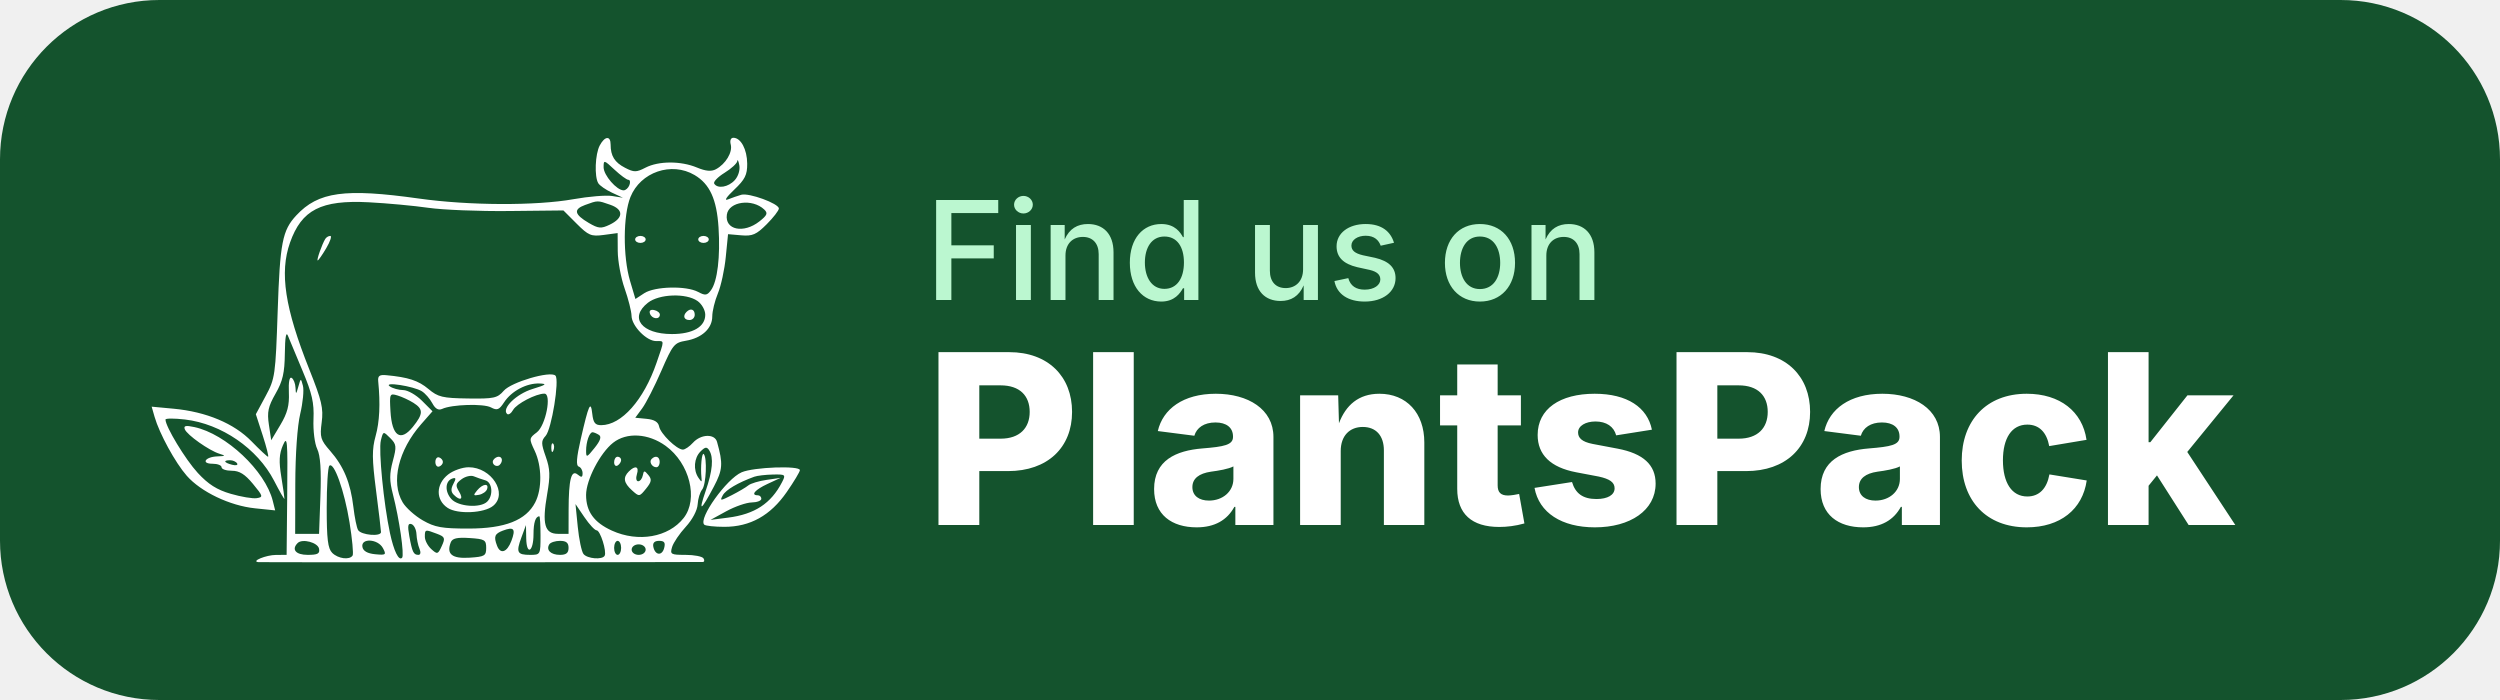
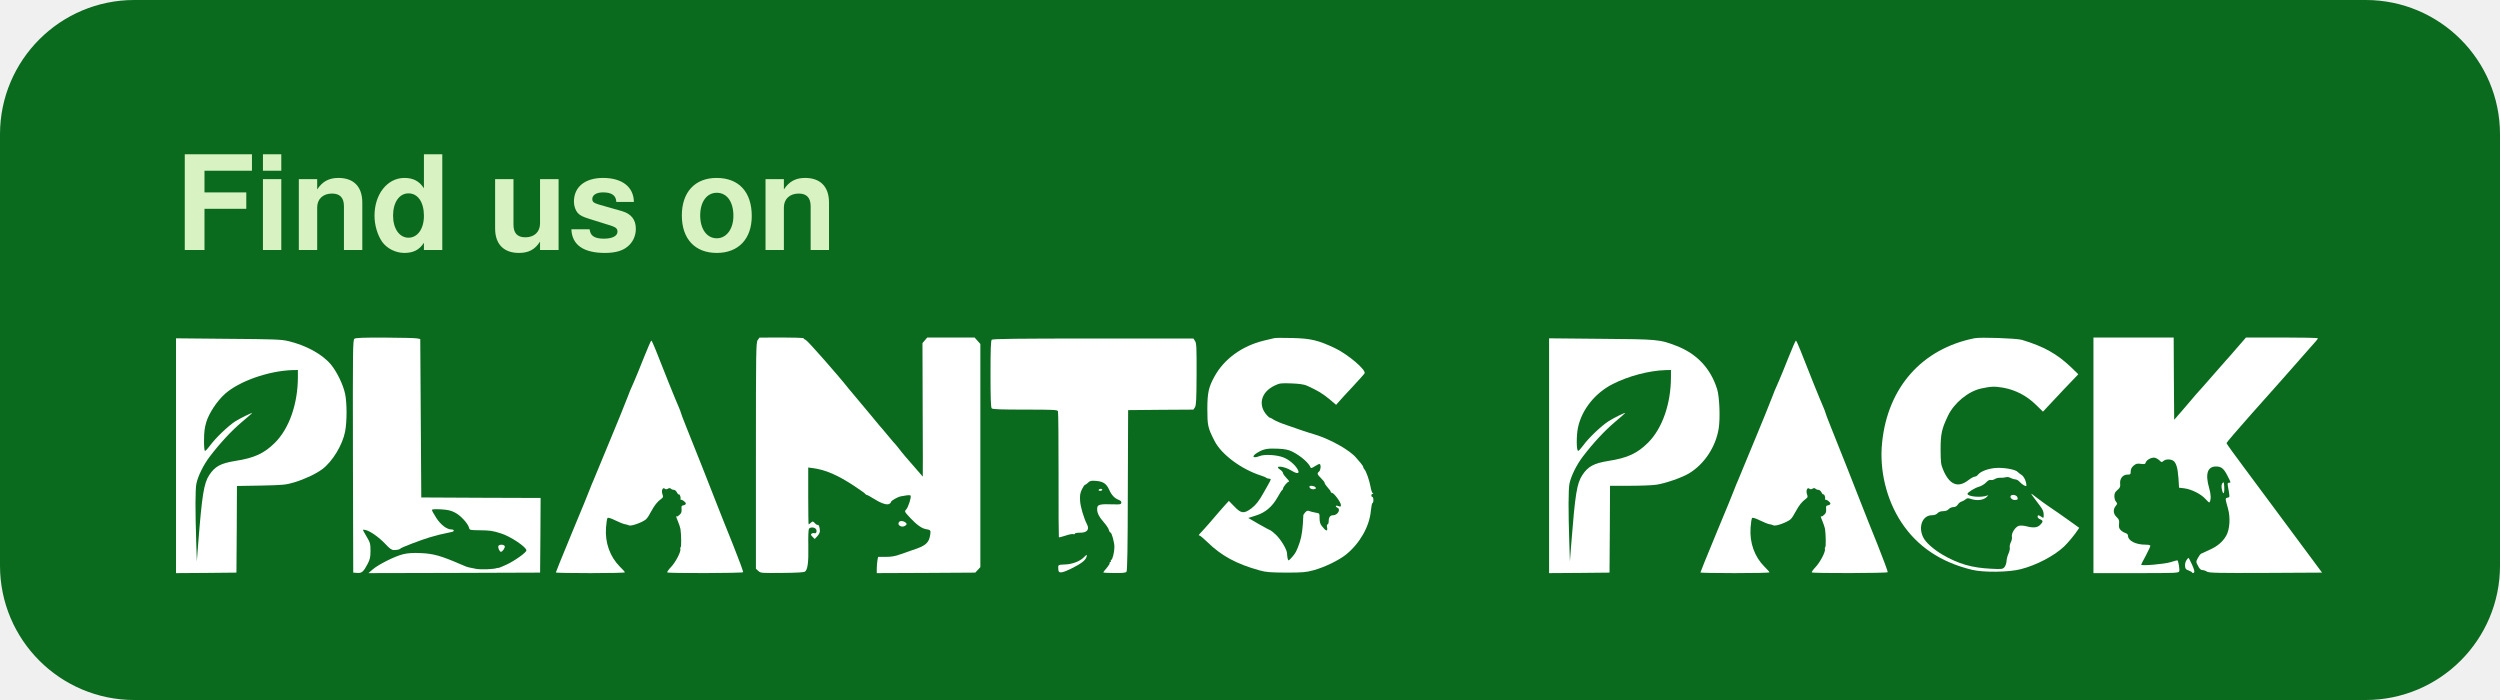
<svg xmlns="http://www.w3.org/2000/svg" width="200" height="56" viewBox="0 0 200 56" role="img" aria-label="Find us on PlantsPack">
-   <rect x="0.75" y="0.75" width="198.5" height="54.5" rx="12" fill="#14532d" stroke="#14532d" stroke-width="1.5" />
-   <svg x="12" y="11" width="52" height="34" viewBox="50.12 37.397 185.161 121.254" preserveAspectRatio="xMidYMid meet">
-     <path fill="#ffffff" fill-rule="evenodd" clip-rule="evenodd" d="M 178.292 39.664 C 176.974 42.126 176.725 48.586 177.877 50.449 C 178.293 51.122 180.042 52.327 181.763 53.127 L 184.893 54.581 L 181.799 54.084 C 180.098 53.811 175.148 54.221 170.799 54.996 C 160.084 56.906 140.995 56.827 126.694 54.814 C 105.533 51.836 97.993 52.873 91.71 59.628 C 87.74 63.895 87.062 67.389 86.403 86.975 C 85.787 105.28 85.661 106.165 82.969 111.161 L 80.175 116.348 L 82.139 122.411 C 83.219 125.746 83.903 128.475 83.659 128.475 C 83.414 128.475 81.306 126.511 78.972 124.11 C 73.984 118.977 66.052 115.648 56.738 114.778 L 50.451 114.191 L 51.283 117.092 C 52.653 121.869 57.185 130.168 60.46 133.898 C 64.506 138.506 72.771 142.452 79.924 143.19 L 85.688 143.785 L 85 141.047 C 82.852 132.487 71.659 121.958 62.644 120.016 C 60.153 119.48 59.515 119.626 59.91 120.646 C 60.531 122.251 66.857 126.721 69.786 127.625 C 71.639 128.197 71.569 128.288 69.202 128.375 C 65.718 128.504 64.434 130.475 67.834 130.475 C 69.241 130.475 70.393 130.925 70.393 131.475 C 70.393 132.025 71.71 132.475 73.32 132.475 C 75.484 132.475 77.056 133.452 79.35 136.225 C 82.253 139.734 82.322 139.996 80.42 140.295 C 79.301 140.471 75.975 139.914 73.028 139.057 C 69.059 137.903 66.614 136.354 63.594 133.078 C 60.067 129.251 54.393 119.874 54.393 117.871 C 54.393 117.502 56.901 117.494 59.967 117.855 C 70.356 119.076 80.638 126.142 85.375 135.317 C 86.982 138.429 88.316 140.75 88.339 140.475 C 88.362 140.2 87.957 137.384 87.438 134.218 C 86.716 129.807 86.823 127.703 87.896 125.218 C 89.159 122.29 89.279 123.651 89.125 139.225 L 88.954 156.475 L 85.924 156.49 C 83.102 156.505 78.678 158.316 80.893 158.55 C 81.705 158.636 204.948 158.588 207.702 158.501 C 208.147 158.487 208.233 158.025 207.893 157.475 C 207.553 156.925 205.246 156.475 202.767 156.475 C 198.558 156.475 198.303 156.326 198.934 154.225 C 199.306 152.987 201.059 150.4 202.83 148.475 C 204.715 146.426 206.121 143.774 206.223 142.076 C 206.318 140.482 206.898 138.572 207.512 137.832 C 208.645 136.466 208.983 128.732 207.954 127.703 C 207.406 127.155 206.997 131.49 207.316 134.475 C 207.459 135.808 207.362 135.808 206.45 134.475 C 204.916 132.233 205.183 128.828 207.038 126.973 C 208.367 125.644 208.845 125.582 209.523 126.651 C 210.829 128.711 210.493 132.495 208.49 138.295 C 206.361 144.459 207.14 144.036 210.843 137.014 C 213.387 132.189 213.509 130.47 211.751 124.225 C 211.082 121.85 207.139 121.994 204.893 124.475 C 203.898 125.575 202.59 126.461 201.988 126.443 C 200.223 126.392 195.622 121.907 195.234 119.858 C 194.988 118.564 193.868 117.877 191.651 117.663 L 188.425 117.351 L 190.408 114.663 C 191.498 113.185 193.953 108.375 195.862 103.975 C 199.111 96.487 199.558 95.937 202.859 95.383 C 207.414 94.618 210.393 91.874 210.393 88.442 C 210.393 86.945 211.115 83.992 211.996 81.882 C 212.878 79.771 213.891 75.104 214.246 71.512 L 214.893 64.979 L 218.665 65.306 C 221.858 65.582 222.969 65.099 225.915 62.153 C 227.828 60.24 229.393 58.217 229.393 57.658 C 229.393 56.241 220.843 53.114 218.673 53.737 C 217.694 54.018 215.993 54.61 214.893 55.052 C 213.69 55.535 214.388 54.437 216.643 52.297 C 219.742 49.357 220.387 48.064 220.361 44.857 C 220.328 40.794 218.554 37.475 216.416 37.475 C 215.666 37.475 215.364 38.255 215.666 39.41 C 216.237 41.596 214.212 44.967 211.432 46.454 C 210.116 47.158 208.536 47.015 206.016 45.962 C 201.433 44.047 195.089 44.064 191.343 46.001 C 188.723 47.356 188.071 47.36 185.514 46.038 C 182.525 44.492 181.393 42.667 181.393 39.393 C 181.393 36.818 179.737 36.963 178.292 39.664 Z M 186.467 49.475 C 186.942 49.475 187.071 50.15 186.755 50.975 C 186.438 51.8 185.694 52.475 185.1 52.475 C 183.136 52.475 179.393 48.163 179.393 45.899 C 179.393 43.742 179.489 43.763 182.499 46.574 C 184.207 48.169 185.993 49.475 186.467 49.475 Z M 216.818 49.557 C 214.99 51.577 211.9 52.105 210.946 50.56 C 210.635 50.057 211.958 48.671 213.887 47.479 C 215.815 46.287 217.454 44.786 217.529 44.143 C 217.604 43.501 217.865 44.025 218.11 45.307 C 218.367 46.659 217.824 48.447 216.818 49.557 Z M 205.353 48.111 C 209.684 50.669 211.663 55.006 212.181 63.069 C 212.717 71.424 211.871 78.439 210.023 80.967 C 208.919 82.477 208.396 82.547 206.363 81.459 C 202.958 79.637 193.991 79.853 190.974 81.83 L 188.469 83.471 L 186.931 78.292 C 184.885 71.402 184.941 59.645 187.044 54.389 C 189.898 47.257 198.763 44.218 205.353 48.111 Z M 129.393 57.455 C 133.518 58.051 143.875 58.464 152.409 58.373 L 167.925 58.207 L 171.687 61.969 C 175.08 65.362 175.838 65.679 179.421 65.198 L 183.393 64.665 L 183.426 69.82 C 183.444 72.655 184.329 77.45 185.393 80.475 C 186.457 83.5 187.342 87.008 187.36 88.27 C 187.401 91.131 191.614 95.475 194.348 95.475 C 196.817 95.475 196.805 94.965 194.496 101.675 C 190.838 112.308 184.491 119.461 178.706 119.471 C 176.979 119.474 176.444 118.792 176.158 116.225 C 175.717 112.271 175.152 113.51 172.872 123.436 C 171.66 128.712 171.485 131.006 172.276 131.269 C 172.89 131.474 173.393 132.334 173.393 133.181 C 173.393 134.375 173.084 134.464 172.015 133.576 C 170.164 132.04 169.424 134.919 169.407 143.725 L 169.393 150.475 L 166.412 150.475 C 162.553 150.475 161.796 147.723 163.293 139.128 C 164.205 133.891 164.133 131.988 162.886 128.456 C 161.544 124.651 161.541 123.969 162.857 122.515 C 164.55 120.644 166.845 106.527 165.65 105.332 C 164.223 103.905 153.046 107.178 150.907 109.649 C 149.086 111.753 148.109 111.964 140.696 111.858 C 133.424 111.755 132.15 111.449 129.416 109.148 C 126.555 106.741 123.677 105.798 117.393 105.209 C 115.429 105.025 114.935 105.404 115.089 106.975 C 115.721 113.401 115.476 118.515 114.343 122.572 C 113.285 126.361 113.307 129.086 114.466 138.072 C 115.24 144.069 115.877 149.425 115.883 149.975 C 115.897 151.333 110.237 150.841 109.351 149.407 C 108.962 148.777 108.354 145.802 108.001 142.795 C 107.193 135.918 105.237 131.201 101.37 126.796 C 98.635 123.681 98.401 122.891 98.961 118.661 C 99.49 114.662 98.975 112.455 95.447 103.606 C 88.448 86.046 86.905 75.943 89.919 67.4 C 93.23 58.017 98.777 55.173 112.393 55.879 C 117.618 56.15 125.268 56.859 129.393 57.455 Z M 181.295 56.591 C 185.172 57.942 185.087 60.376 181.096 62.289 C 178.68 63.447 177.918 63.382 175.188 61.787 C 171.018 59.352 170.706 57.889 174.093 56.654 C 177.788 55.306 177.615 55.308 181.295 56.591 Z M 225.222 57.947 C 226.317 58.984 226.074 59.581 223.837 61.34 C 219.33 64.886 213.929 63.758 214.556 59.403 C 215.097 55.642 221.816 54.725 225.222 57.947 Z M 99.982 66.331 C 99.067 67.812 97.425 72.475 97.819 72.475 C 98.026 72.475 99.125 70.9 100.26 68.975 C 101.396 67.05 101.917 65.475 101.418 65.475 C 100.919 65.475 100.273 65.86 99.982 66.331 Z M 188.393 66.475 C 188.393 67.025 189.068 67.475 189.893 67.475 C 190.718 67.475 191.393 67.025 191.393 66.475 C 191.393 65.925 190.718 65.475 189.893 65.475 C 189.068 65.475 188.393 65.925 188.393 66.475 Z M 206.393 66.475 C 206.393 67.025 207.068 67.475 207.893 67.475 C 208.718 67.475 209.393 67.025 209.393 66.475 C 209.393 65.925 208.718 65.475 207.893 65.475 C 207.068 65.475 206.393 65.925 206.393 66.475 Z M 206.17 84.032 C 207.411 84.901 208.393 86.642 208.393 87.975 C 208.393 91.406 204.819 93.475 198.893 93.475 C 190.206 93.475 186.615 88.805 192.028 84.548 C 195.247 82.016 202.894 81.737 206.17 84.032 Z M 192.611 87.629 C 193.13 89.187 195.367 89.459 195.446 87.975 C 195.475 87.425 194.748 86.82 193.831 86.629 C 192.788 86.414 192.331 86.788 192.611 87.629 Z M 203.06 87.142 C 201.909 88.292 202.331 89.475 203.893 89.475 C 204.718 89.475 205.393 88.8 205.393 87.975 C 205.393 86.413 204.21 85.991 203.06 87.142 Z M 93.506 103.975 C 96.221 110.434 96.821 113.089 96.622 117.757 C 96.484 120.984 96.952 124.74 97.681 126.257 C 98.592 128.154 98.869 132.224 98.599 139.725 L 98.211 150.475 L 94.802 150.475 L 91.393 150.475 L 91.429 136.225 C 91.45 127.73 92.019 119.656 92.837 116.232 C 93.592 113.073 93.939 109.473 93.608 108.232 C 93.006 105.976 93.006 105.976 92.299 108.475 C 91.649 110.774 91.584 110.799 91.493 108.784 C 91.438 107.579 90.942 106.314 90.39 105.973 C 89.763 105.586 89.466 107.156 89.597 110.164 C 89.756 113.825 89.179 116.026 87.183 119.373 L 84.56 123.77 L 83.899 119.361 C 83.351 115.707 83.676 114.185 85.803 110.464 C 87.851 106.882 88.385 104.561 88.449 98.975 C 88.501 94.37 88.805 92.659 89.336 93.975 C 89.78 95.075 91.656 99.575 93.506 103.975 Z M 127.544 109.801 C 128.495 110.395 129.834 111.93 130.52 113.213 C 131.374 114.808 132.262 115.318 133.331 114.826 C 136.117 113.544 145.144 113.271 147.262 114.405 C 149.011 115.341 149.581 115.118 151.007 112.941 C 153.106 109.737 157.423 107.443 161.093 107.579 C 163.387 107.664 163.032 107.947 159.125 109.142 C 154.51 110.555 150.27 114.686 151.833 116.248 C 152.223 116.639 153.005 116.132 153.57 115.123 C 154.559 113.356 160.089 110.475 162.491 110.475 C 164.664 110.475 162.877 119.602 160.327 121.525 C 158.11 123.197 158.095 123.327 159.723 126.758 C 161.805 131.145 161.87 137.651 159.872 141.515 C 157.234 146.616 151.267 148.96 140.893 148.968 C 133.274 148.974 131.265 148.615 127.803 146.631 C 125.553 145.341 122.966 143.022 122.053 141.476 C 118.653 135.721 120.816 126.618 127.353 119.174 L 130.575 115.503 L 127.561 112.489 C 125.903 110.831 123.5 109.468 122.22 109.46 C 120.94 109.451 119.218 108.975 118.393 108.401 C 116.345 106.975 125.186 108.329 127.544 109.801 Z M 125.143 113.102 C 128.006 114.908 127.97 116.25 124.955 119.975 C 121.448 124.309 119 122.602 118.588 115.537 C 118.293 110.487 118.363 110.329 120.588 110.994 C 121.856 111.373 123.905 112.322 125.143 113.102 Z M 119.25 129.718 C 118.273 133.373 118.277 135.31 119.27 139.147 C 121.099 146.207 122.601 156.601 121.895 157.306 C 120.94 158.261 119.553 155.418 118.433 150.213 C 116.652 141.932 115.146 126.594 115.843 123.82 C 116.511 121.157 116.518 121.155 118.497 123.134 C 120.303 124.941 120.371 125.53 119.25 129.718 Z M 178.048 122.241 C 178.855 122.754 178.479 123.88 176.803 125.975 C 174.595 128.735 174.403 128.801 174.398 126.807 C 174.392 124.224 175.352 121.469 176.25 121.49 C 176.604 121.499 177.413 121.836 178.048 122.241 Z M 197.094 125.373 C 203.947 130.338 206.49 140.54 202.225 145.961 C 197.898 151.462 189.296 152.976 181.776 149.561 C 176.661 147.239 174.393 144.11 174.393 139.378 C 174.393 135.128 178.392 127.407 182.108 124.485 C 185.987 121.433 192.161 121.8 197.094 125.373 Z M 164.472 126.058 C 164.52 127.223 164.757 127.46 165.076 126.663 C 165.365 125.941 165.329 125.078 164.997 124.746 C 164.665 124.414 164.429 125.004 164.472 126.058 Z M 131.393 129.975 C 131.393 130.892 131.877 131.48 132.468 131.283 C 133.059 131.086 133.543 130.497 133.543 129.975 C 133.543 129.453 133.059 128.864 132.468 128.667 C 131.877 128.47 131.393 129.058 131.393 129.975 Z M 147.936 129.406 C 147.253 130.511 148.83 131.705 149.754 130.781 C 150.704 129.83 150.527 128.475 149.452 128.475 C 148.934 128.475 148.252 128.894 147.936 129.406 Z M 182.393 130.034 C 182.393 130.891 182.843 131.315 183.393 130.975 C 183.943 130.635 184.393 129.934 184.393 129.416 C 184.393 128.898 183.943 128.475 183.393 128.475 C 182.843 128.475 182.393 129.177 182.393 130.034 Z M 193.087 129.114 C 192.288 129.913 193.191 131.475 194.452 131.475 C 194.97 131.475 195.393 130.8 195.393 129.975 C 195.393 128.429 194.213 127.988 193.087 129.114 Z M 74.835 130.382 C 75.144 130.88 74.495 131.053 73.394 130.765 C 71.059 130.154 70.764 129.475 72.834 129.475 C 73.627 129.475 74.527 129.883 74.835 130.382 Z M 106.899 147.186 C 107.668 151.935 108.067 156.193 107.786 156.648 C 106.946 158.008 103.647 157.586 101.964 155.904 C 100.722 154.661 100.393 151.975 100.393 143.07 C 100.393 136.876 100.731 131.469 101.143 131.054 C 102.435 129.756 105.442 138.183 106.899 147.186 Z M 135.028 133.548 C 131.501 136.322 131.447 140.809 134.913 143.08 C 137.762 144.947 145.34 144.594 147.892 142.475 C 152.155 138.938 147.407 131.475 140.893 131.475 C 139.116 131.475 136.477 132.408 135.028 133.548 Z M 186.593 132.675 C 184.859 134.409 185.108 135.907 187.488 138.061 C 189.554 139.93 189.611 139.924 191.503 137.587 C 193.081 135.639 193.197 134.944 192.158 133.69 C 191.031 132.33 190.858 132.344 190.57 133.819 C 190.392 134.73 189.799 135.475 189.252 135.475 C 188.706 135.475 188.544 134.575 188.893 133.475 C 189.601 131.246 188.43 130.838 186.593 132.675 Z M 218.772 132.912 C 214.448 134.793 206.362 146.111 208.1 147.848 C 208.444 148.193 211.031 148.475 213.848 148.475 C 221.213 148.475 227.001 145.247 231.638 138.554 C 233.703 135.573 235.393 132.76 235.393 132.304 C 235.393 130.953 222.16 131.437 218.772 132.912 Z M 145.643 135.205 C 147.649 135.782 147.984 139.484 146.193 141.275 C 144.276 143.192 137.946 142.743 135.96 140.549 C 134.023 138.409 134.168 135.382 136.24 134.692 C 137.288 134.343 137.354 134.68 136.537 136.206 C 135.785 137.611 135.814 138.496 136.64 139.322 C 138.532 141.214 139.504 140.63 138.151 138.414 C 137.076 136.652 137.179 136.141 138.864 134.892 C 139.949 134.088 141.524 133.717 142.364 134.066 C 143.205 134.416 144.681 134.928 145.643 135.205 Z M 230.303 135.725 C 227.16 141.821 222.503 144.882 214.893 145.854 L 209.893 146.493 L 214.393 144.029 C 216.868 142.674 220.131 141.545 221.643 141.52 C 223.155 141.495 224.393 141.025 224.393 140.475 C 224.393 139.925 223.943 139.475 223.393 139.475 C 221.236 139.475 222.585 137.891 226.148 136.239 L 229.893 134.503 L 225.893 135.078 C 223.693 135.395 221.351 136.102 220.689 136.649 C 220.026 137.196 217.903 138.45 215.97 139.436 C 212.662 141.122 212.51 141.125 213.389 139.482 C 214.212 137.944 217.768 135.848 222.393 134.175 C 223.218 133.877 225.596 133.597 227.678 133.554 C 231.289 133.479 231.41 133.579 230.303 135.725 Z M 143.297 138.09 C 142.137 139.488 142.211 139.656 143.842 139.34 C 144.879 139.139 145.915 138.413 146.143 137.725 C 146.737 135.941 144.883 136.179 143.297 138.09 Z M 177.4 149.475 C 178.433 149.475 180.343 155.532 179.687 156.725 C 179.02 157.939 174.723 157.583 173.653 156.225 C 173.111 155.538 172.376 152.051 172.02 148.477 L 171.372 141.98 L 173.918 145.727 C 175.319 147.789 176.886 149.475 177.4 149.475 Z M 161.393 150.975 C 161.393 156.395 161.35 156.475 158.452 156.475 C 154.71 156.475 154.36 155.777 155.949 151.475 L 157.241 147.975 L 157.317 151.784 C 157.416 156.769 159.393 155.625 159.393 150.583 C 159.393 147.267 159.978 145.475 161.06 145.475 C 161.243 145.475 161.393 147.95 161.393 150.975 Z M 126.002 150.558 C 126.062 151.887 126.448 153.763 126.859 154.725 C 127.299 155.754 127.175 156.475 126.559 156.475 C 125.166 156.475 124.785 155.689 123.959 151.12 C 123.424 148.157 123.567 147.366 124.578 147.703 C 125.301 147.944 125.942 149.229 126.002 150.558 Z M 153.085 152.479 C 151.854 155.742 149.961 156.397 149 153.893 C 147.988 151.255 148.294 150.448 150.643 149.56 C 153.817 148.361 154.384 149.039 153.085 152.479 Z M 131.819 150.447 C 134.128 151.325 134.264 151.665 133.221 153.954 C 132.133 156.34 131.958 156.392 130.229 154.827 C 129.219 153.913 128.393 152.335 128.393 151.32 C 128.393 149.178 128.446 149.165 131.819 150.447 Z M 145.893 154.475 C 145.893 156.749 145.462 157.003 141.133 157.28 C 136.146 157.6 134.495 156.257 135.776 152.92 C 136.225 151.749 137.55 151.44 141.133 151.67 C 145.462 151.947 145.893 152.201 145.893 154.475 Z M 98.208 154.725 C 98.474 156.127 97.829 156.475 94.966 156.475 C 91.569 156.475 90.266 154.936 92.106 153.096 C 93.44 151.761 97.87 152.944 98.208 154.725 Z M 116.43 154.544 C 117.457 156.463 117.297 156.589 114.223 156.294 C 112.022 156.082 110.798 155.387 110.578 154.225 C 110.084 151.617 115.007 151.885 116.43 154.544 Z M 169.393 154.475 C 169.393 155.929 168.726 156.475 166.952 156.475 C 164.318 156.475 162.899 155.083 163.893 153.475 C 164.233 152.925 165.609 152.475 166.952 152.475 C 168.726 152.475 169.393 153.021 169.393 154.475 Z M 184.393 154.475 C 184.393 155.575 183.943 156.475 183.393 156.475 C 182.843 156.475 182.393 155.575 182.393 154.475 C 182.393 153.375 182.843 152.475 183.393 152.475 C 183.943 152.475 184.393 153.375 184.393 154.475 Z M 196.672 154.516 C 196.059 156.859 194.05 156.617 193.57 154.142 C 193.356 153.038 193.915 152.475 195.226 152.475 C 196.727 152.475 197.077 152.969 196.672 154.516 Z M 191.393 154.975 C 191.393 155.808 190.504 156.475 189.393 156.475 C 188.282 156.475 187.393 155.808 187.393 154.975 C 187.393 154.142 188.282 153.475 189.393 153.475 C 190.504 153.475 191.393 154.142 191.393 154.975 Z M 29.197 208.343" />
+   <rect x="0.75" y="0.75" width="198.5" height="54.5" rx="10" fill="#0A6A1D" stroke="#0A6A1D" stroke-width="1.5" />
+   <text x="14" y="20" font-family="Helvetica, Arial, sans-serif" font-size="10.5" font-weight="600" fill="#D9F2C2">Find us on</text>
+   <svg x="14" y="27" width="172" height="18.931" viewBox="0 0 2117 233">
+     <g transform="translate(0,233) scale(0.1,-0.1)" fill="#FFFFFF">
+       <path d="M1767 2318 c-16 -12 -17 -90 -15 -1158 l3 -1145 39 -3 c45 -4 63 12 104 91 22 43 27 65 27 128 0 69 -4 81 -38 138 -20 34 -37 64 -37 67 0 2 12 2 28 -2 45 -10 133 -73 193 -137 44 -47 63 -60 85 -60 35 1 57 6 64 15 9 11 200 84 290 111 74 22 108 30 218 53 25 5 21 24 -5 24 -46 0 -103 43 -148 110 -25 38 -45 75 -45 81 0 8 24 10 88 7 68 -4 99 -11 139 -32 54 -27 128 -107 139 -151 5 -21 11 -22 97 -23 109 -1 131 -4 217 -31 93 -29 250 -134 250 -167 0 -21 -114 -102 -197 -141 -40 -18 -76 -33 -80 -32 -4 1 -10 0 -13 -1 -27 -12 -159 -17 -205 -8 -16 4 -43 9 -60 12 -29 6 -39 10 -95 34 -186 81 -266 104 -385 109 -81 4 -128 1 -179 -11 -80 -19 -244 -101 -301 -151 l-40 -35 845 2 845 3 3 367 2 368 -587 2 -588 3 -5 780 -5 780 -30 6 c-16 4 -159 7 -316 8 -214 1 -289 -2 -302 -11z" />
+       <path d="M5738 2305 c-17 -22 -18 -93 -18 -1138 l0 -1114 23 -21 c23 -22 30 -22 234 -20 140 1 216 5 226 13 27 19 36 92 33 255 -2 92 1 160 7 167 13 18 52 16 67 -2 15 -18 5 -49 -13 -42 -8 3 -20 1 -28 -4 -11 -7 -10 -12 8 -31 l22 -22 26 28 c14 15 25 37 25 49 0 34 -11 67 -21 62 -4 -3 -17 4 -28 16 -19 21 -22 21 -39 6 -10 -9 -20 -17 -23 -17 -2 0 -4 126 -4 280 l0 280 45 -6 c124 -16 246 -69 405 -174 61 -40 112 -77 113 -81 2 -5 8 -9 13 -9 6 0 35 -16 65 -35 72 -46 132 -67 156 -54 10 5 18 14 18 19 0 13 65 50 97 56 15 2 42 7 59 10 18 3 34 2 37 -3 9 -15 -23 -116 -44 -137 -18 -19 -17 -21 43 -85 60 -64 112 -102 153 -108 43 -7 48 -12 42 -51 -12 -85 -44 -113 -178 -156 -24 -8 -75 -26 -114 -40 -52 -19 -90 -26 -146 -26 l-76 0 -7 -38 c-3 -20 -6 -56 -6 -80 l0 -42 485 2 485 3 25 27 25 27 0 1099 0 1098 -28 32 -29 32 -233 0 -233 0 -23 -27 -24 -28 2 -658 c2 -361 2 -657 1 -657 0 0 -29 33 -63 73 -34 39 -82 95 -107 123 -24 29 -52 62 -61 75 -9 12 -23 30 -31 39 -14 14 -32 35 -111 130 -8 10 -31 38 -52 61 -20 24 -78 94 -128 154 -51 61 -104 124 -118 141 -15 17 -40 48 -57 68 -97 124 -404 473 -423 481 -12 5 -22 13 -22 17 0 5 -98 8 -217 8 l-218 -1 -17 -24z" />
+       <path d="M10825 2324 c-11 -3 -58 -14 -105 -25 -213 -52 -389 -180 -483 -350 -59 -106 -72 -162 -72 -324 0 -161 5 -185 70 -312 67 -134 265 -281 460 -343 22 -7 44 -16 49 -21 6 -5 18 -9 28 -9 24 0 23 -4 -11 -64 -16 -28 -36 -62 -43 -76 -43 -78 -76 -120 -120 -153 -73 -54 -100 -51 -167 19 l-54 55 -36 -39 c-20 -22 -47 -52 -60 -68 -87 -102 -131 -153 -163 -187 -40 -41 -44 -47 -29 -47 5 0 40 -30 78 -66 137 -134 285 -214 512 -277 64 -18 104 -21 261 -22 163 0 195 3 270 23 110 30 252 99 322 156 135 110 229 275 243 429 4 42 11 77 16 77 5 0 9 14 9 30 0 17 -4 30 -10 30 -5 0 -10 7 -10 15 0 8 6 15 13 15 9 0 9 2 0 8 -7 4 -16 32 -21 62 -11 63 -44 156 -61 173 -6 6 -11 16 -11 22 0 5 -12 24 -26 40 -14 17 -33 39 -43 50 -62 75 -251 182 -408 230 -43 13 -98 30 -123 39 -25 9 -92 32 -150 52 -58 19 -117 44 -132 55 -15 10 -31 19 -36 19 -5 0 -18 10 -29 23 -93 101 -60 230 75 294 49 23 62 25 165 21 79 -3 124 -10 152 -22 106 -48 152 -76 218 -130 l70 -59 30 34 c16 19 77 85 136 148 58 63 110 120 114 128 19 32 -164 188 -293 249 -163 77 -237 95 -420 99 -85 2 -164 2 -175 -1z m173 -1116 c84 -41 169 -115 185 -161 2 -6 20 1 42 16 21 14 42 24 47 21 14 -9 9 -61 -7 -74 -22 -18 -19 -28 20 -66 19 -18 35 -39 35 -46 0 -7 14 -27 30 -45 17 -18 30 -37 30 -42 0 -6 6 -11 13 -11 18 0 87 -93 87 -118 0 -19 -3 -20 -25 -12 -16 6 -25 6 -25 -1 0 -5 7 -12 15 -15 37 -14 4 -73 -40 -74 -30 0 -45 -19 -45 -57 0 -18 -5 -33 -11 -33 -7 0 -9 -11 -5 -30 8 -44 -11 -39 -52 14 -16 20 -22 42 -22 77 0 48 0 48 -37 54 -21 4 -48 10 -61 15 -17 8 -27 5 -42 -10 -11 -11 -20 -26 -20 -32 -4 -122 -15 -204 -35 -263 -29 -86 -42 -111 -81 -153 -31 -33 -31 -33 -38 -10 -3 13 -6 35 -6 49 0 39 -57 135 -108 185 -26 24 -50 44 -53 44 -4 0 -55 28 -114 61 l-107 62 75 24 c94 29 161 87 214 181 20 37 41 68 45 70 4 2 8 8 8 13 0 17 43 69 57 69 8 0 -2 16 -22 35 -19 20 -35 42 -35 50 0 8 -11 22 -25 31 -72 47 30 41 107 -6 58 -36 85 -32 64 8 -25 48 -88 101 -144 122 -66 25 -184 32 -231 13 -72 -28 -85 -2 -18 36 57 34 97 41 200 36 65 -3 99 -10 135 -27z" />
+       <path d="M11170 861 c0 -17 26 -30 48 -24 18 4 20 8 11 19 -13 15 -59 19 -59 5z" />
+       <path d="M10 1166 l0 -1156 298 2 297 3 3 426 2 427 238 4 c222 5 243 7 327 32 105 32 211 82 276 130 99 74 199 238 224 370 19 99 19 281 0 371 -19 90 -79 214 -138 287 -85 103 -247 192 -427 234 -64 15 -147 18 -587 21 l-513 5 0 -1156z m1200 776 c0 -264 -85 -507 -225 -647 -106 -106 -203 -151 -390 -180 -146 -24 -201 -53 -258 -140 -53 -81 -71 -194 -109 -680 l-13 -170 -6 190 c-10 314 -10 521 2 577 15 74 70 185 131 265 101 133 212 252 314 339 57 48 104 89 104 90 0 7 -118 -51 -166 -81 -70 -45 -198 -168 -249 -239 -22 -30 -44 -54 -50 -52 -6 2 -10 46 -9 107 0 77 6 122 22 176 28 90 104 205 183 277 139 125 430 228 667 235 l52 1 0 -68z" />
+       <path d="M8042 2308 c-9 -9 -12 -98 -12 -338 0 -240 3 -329 12 -338 9 -9 96 -12 329 -12 284 0 318 -2 323 -16 4 -9 6 -291 6 -626 -1 -336 1 -612 3 -615 3 -2 32 5 65 16 34 12 68 18 76 15 9 -3 16 -1 16 4 0 6 21 10 49 10 69 -2 98 30 72 80 -32 62 -66 176 -69 234 -3 54 0 76 18 113 12 25 26 45 31 45 5 0 19 10 30 21 18 18 30 21 78 17 70 -5 103 -28 130 -88 22 -51 53 -84 94 -99 19 -7 27 -17 25 -29 -3 -14 -13 -17 -63 -15 -159 5 -175 0 -175 -48 0 -38 19 -76 70 -134 22 -25 43 -57 46 -71 3 -13 10 -24 15 -24 12 0 39 -97 39 -142 0 -50 -19 -128 -32 -128 -5 0 -6 -5 -3 -10 3 -6 1 -10 -5 -10 -6 0 -9 -4 -6 -9 3 -4 -10 -26 -29 -49 -19 -22 -35 -42 -35 -45 0 -3 49 -6 109 -6 80 -1 111 2 120 12 8 10 12 236 13 803 l3 789 321 3 322 2 15 23 c12 19 15 75 16 325 1 264 -1 305 -15 327 l-16 25 -987 0 c-754 0 -990 -3 -999 -12z" />
+       <path d="M4615 2128 c-38 -95 -78 -195 -91 -223 -42 -95 -57 -130 -59 -140 -3 -11 -151 -378 -166 -410 -5 -11 -43 -103 -85 -205 -42 -102 -84 -203 -93 -225 -10 -22 -28 -65 -39 -95 -22 -57 -63 -158 -162 -395 -122 -296 -170 -414 -170 -419 0 -3 153 -6 340 -6 187 0 340 3 340 8 0 4 -22 29 -49 55 -98 98 -148 236 -137 386 3 46 10 89 15 94 6 6 34 -3 77 -24 37 -18 79 -35 92 -37 14 -2 33 -7 42 -12 21 -11 136 31 169 61 12 11 34 46 50 77 30 57 62 98 101 125 17 12 19 18 9 46 -12 35 5 71 24 52 7 -7 17 -7 30 0 13 8 22 8 30 0 6 -6 19 -11 29 -11 10 0 23 -11 30 -25 6 -13 14 -22 19 -20 8 6 21 -27 17 -43 -2 -5 -1 -10 2 -9 14 2 50 -25 50 -38 0 -7 -10 -15 -22 -17 -20 -3 -23 -8 -20 -38 2 -27 -3 -41 -19 -55 -11 -11 -23 -19 -25 -17 -13 8 -11 -3 7 -45 11 -27 23 -61 26 -78 8 -53 10 -176 2 -181 -5 -2 -6 -10 -3 -17 8 -23 -45 -127 -91 -176 -25 -26 -42 -51 -38 -54 10 -10 741 -8 747 2 3 5 -42 127 -100 272 -59 145 -131 327 -161 404 -58 151 -211 536 -299 755 -30 74 -54 138 -54 143 0 4 -9 26 -19 50 -22 47 -168 410 -226 560 -21 53 -41 97 -45 97 -4 0 -37 -78 -75 -172z" />
+       <path d="M9095 830 c-3 -5 3 -10 14 -10 12 0 21 5 21 10 0 6 -6 10 -14 10 -8 0 -18 -4 -21 -10z" />
+       <path d="M7130 514 c-25 -29 25 -61 59 -38 17 12 19 18 9 28 -20 20 -56 25 -68 10z" />
+       <path d="M3184 276 c-6 -16 12 -56 25 -56 16 0 43 40 38 55 -8 19 -56 20 -63 1z" />
+       <path d="M8948 165 c-40 -40 -115 -68 -188 -70 -68 -3 -66 -1 -62 -54 3 -35 33 -32 126 13 97 48 140 80 151 115 8 27 3 27 -27 -4z" />
+       <g transform="translate(1500,0)">
+         <path d="M16220 2323 c-518 -103 -856 -484 -911 -1028 -28 -271 42 -560 189 -784 156 -238 389 -394 695 -468 114 -28 365 -25 482 6 154 39 330 132 426 223 38 36 106 118 132 159 l17 25 -113 81 c-61 44 -141 99 -177 123 -36 24 -94 66 -130 94 -72 55 -75 63 28 -74 32 -42 42 -64 42 -93 0 -37 0 -38 -22 -23 -28 20 -38 20 -38 1 0 -9 11 -20 25 -25 31 -12 31 -24 0 -55 -27 -28 -68 -32 -138 -13 -24 6 -55 8 -70 4 -35 -8 -77 -73 -70 -108 3 -14 -2 -39 -11 -55 -8 -17 -13 -39 -10 -50 3 -11 -2 -38 -12 -59 -10 -21 -19 -56 -20 -77 -1 -21 -11 -48 -21 -59 -17 -19 -26 -20 -128 -15 -193 9 -327 48 -485 141 -83 49 -160 117 -184 164 -55 105 -11 222 84 222 24 0 43 7 55 20 12 13 31 20 55 20 24 0 43 7 55 20 10 11 30 20 45 20 18 0 33 8 44 24 8 14 26 28 38 31 13 4 31 14 40 22 14 12 23 13 49 4 58 -20 121 -14 154 15 20 17 24 23 10 18 -59 -23 -195 -11 -195 17 0 14 73 59 114 70 22 6 52 24 68 41 19 20 35 29 47 25 11 -3 29 2 40 9 11 8 35 14 53 13 18 -1 43 1 55 5 13 4 32 2 45 -6 13 -7 34 -14 48 -15 13 -1 31 -10 40 -21 24 -29 70 -55 70 -40 0 39 -24 90 -48 105 -15 9 -32 23 -39 30 -18 22 -121 42 -203 39 -79 -3 -162 -33 -188 -68 -7 -10 -21 -18 -31 -18 -10 0 -38 -16 -63 -35 -103 -80 -187 -45 -249 105 -21 49 -23 72 -24 195 0 156 11 205 72 333 60 127 201 243 328 270 98 21 131 22 215 8 122 -22 232 -79 322 -167 l71 -69 91 97 c50 53 98 104 106 113 8 9 46 48 83 87 l68 71 -70 68 c-139 133 -270 206 -486 271 -50 15 -409 28 -465 16z" />
+         <path d="M17390 1170 l0 -1160 419 0 c402 0 420 1 426 19 5 17 -8 97 -17 106 -2 2 -33 -5 -68 -17 -60 -19 -290 -39 -290 -25 0 3 20 43 45 88 24 46 45 90 45 97 0 8 -16 12 -46 12 -99 0 -174 39 -174 90 0 10 -10 20 -23 24 -12 3 -33 15 -46 27 -18 17 -22 29 -19 63 4 35 0 45 -24 68 -33 31 -37 75 -9 109 18 22 18 25 3 42 -9 10 -16 34 -16 54 0 28 7 42 31 62 25 22 29 32 26 61 -6 49 26 90 71 90 30 0 33 3 33 32 0 22 8 38 28 56 24 20 36 23 71 18 37 -5 44 -3 49 14 9 27 61 53 91 46 14 -4 34 -16 45 -27 19 -19 22 -19 38 -5 20 18 63 21 93 5 31 -16 48 -71 55 -174 l6 -94 51 -6 c72 -9 168 -58 210 -106 19 -22 36 -37 39 -32 16 27 15 75 -3 138 -41 141 -18 215 67 215 52 0 76 -20 112 -90 36 -71 36 -70 15 -70 -13 0 -15 -7 -10 -35 20 -113 20 -106 -3 -112 -25 -6 -25 -4 4 -108 25 -89 17 -207 -18 -267 -35 -61 -88 -105 -167 -140 -36 -16 -72 -33 -80 -37 -8 -4 -23 -24 -33 -44 -18 -35 -18 -37 3 -76 15 -30 27 -41 43 -41 12 0 32 -7 44 -15 19 -13 95 -15 578 -13 l556 3 -282 380 c-155 209 -367 494 -470 633 -104 138 -189 257 -189 262 0 6 109 133 242 283 134 149 255 286 269 302 274 311 347 394 366 415 13 14 23 28 23 32 0 5 -159 8 -354 8 l-354 0 -93 -107 c-51 -60 -96 -110 -99 -113 -3 -3 -53 -59 -110 -125 -108 -124 -147 -168 -190 -215 -14 -15 -34 -39 -45 -53 -11 -13 -54 -64 -95 -111 l-75 -86 -3 405 -2 405 -395 0 -395 0 0 -1160z" />
+         <path d="M12030 1166 l0 -1156 298 2 297 3 3 428 2 427 198 0 c108 0 226 5 262 11 89 14 247 69 316 110 151 90 265 261 294 443 16 99 8 311 -15 386 -63 204 -200 351 -402 428 -163 63 -179 65 -740 69 l-513 5 0 -1156z m1200 776 c0 -264 -85 -507 -225 -647 -106 -106 -203 -151 -390 -180 -146 -24 -201 -54 -258 -140 -54 -84 -70 -184 -109 -680 l-13 -170 -6 185 c-10 305 -10 526 2 582 15 74 70 185 131 265 101 133 212 252 314 339 57 48 104 89 104 91 0 7 -113 -48 -164 -81 -72 -46 -200 -168 -251 -240 -22 -30 -44 -54 -50 -52 -16 5 -17 148 -1 227 37 178 168 342 343 431 156 79 357 132 521 137 l52 1 0 -68z" />
+         <path d="M14385 2128 c-38 -95 -78 -195 -91 -223 -42 -95 -57 -130 -59 -140 -3 -11 -151 -378 -166 -410 -5 -11 -43 -103 -85 -205 -42 -102 -84 -203 -93 -225 -10 -22 -28 -65 -39 -95 -22 -57 -63 -158 -162 -395 -122 -296 -170 -414 -170 -419 0 -3 153 -6 340 -6 187 0 340 3 340 8 0 4 -22 29 -49 55 -98 98 -148 236 -137 386 3 46 10 89 15 94 6 6 34 -3 77 -24 37 -18 79 -35 92 -37 14 -2 33 -7 42 -12 21 -11 136 31 169 61 12 11 34 46 50 77 30 57 62 98 101 125 17 12 19 18 9 46 -12 35 5 71 24 52 7 -7 17 -7 30 0 13 8 22 8 30 0 6 -6 19 -11 29 -11 10 0 23 -11 30 -25 6 -13 14 -22 19 -20 8 6 21 -27 17 -43 -2 -5 -1 -10 2 -9 14 2 50 -25 50 -38 0 -7 -10 -15 -22 -17 -20 -3 -23 -8 -20 -38 2 -27 -3 -41 -19 -55 -11 -11 -23 -19 -25 -17 -13 8 -11 -3 7 -45 11 -27 23 -61 26 -78 8 -53 10 -176 2 -181 -5 -2 -6 -10 -3 -17 8 -23 -45 -127 -91 -176 -25 -26 -42 -51 -38 -54 10 -10 741 -8 747 2 3 5 -42 127 -100 272 -59 145 -131 327 -161 404 -58 151 -211 536 -299 755 -30 74 -54 138 -54 143 0 4 -9 26 -19 50 -22 47 -168 410 -226 560 -21 53 -41 97 -45 97 -4 0 -37 -78 -75 -172z" />
+         <path d="M18661 897 c-9 -11 -12 -30 -8 -53 12 -71 29 -59 25 17 -3 46 -5 50 -17 36z" />
+         <path d="M16575 770 c-10 -16 14 -40 40 -40 29 0 36 9 24 31 -10 20 -54 26 -64 9z" />
+         <path d="M18305 136 c-9 -14 -15 -39 -13 -57 2 -26 9 -34 33 -42 17 -6 33 -15 37 -21 5 -8 10 -8 18 0 8 8 2 30 -19 77 -17 37 -32 67 -35 67 -3 0 -13 -11 -21 -24z" />
+       </g>
+     </g>
  </svg>
-   <text x="74" y="24" font-family="Inter, Helvetica, Arial, sans-serif" font-size="11" font-weight="500" fill="#bbf7d0">Find us on</text>
-   <text x="74" y="42" font-family="Inter, Helvetica, Arial, sans-serif" font-size="19" font-weight="800" fill="#ffffff">PlantsPack</text>
</svg>
